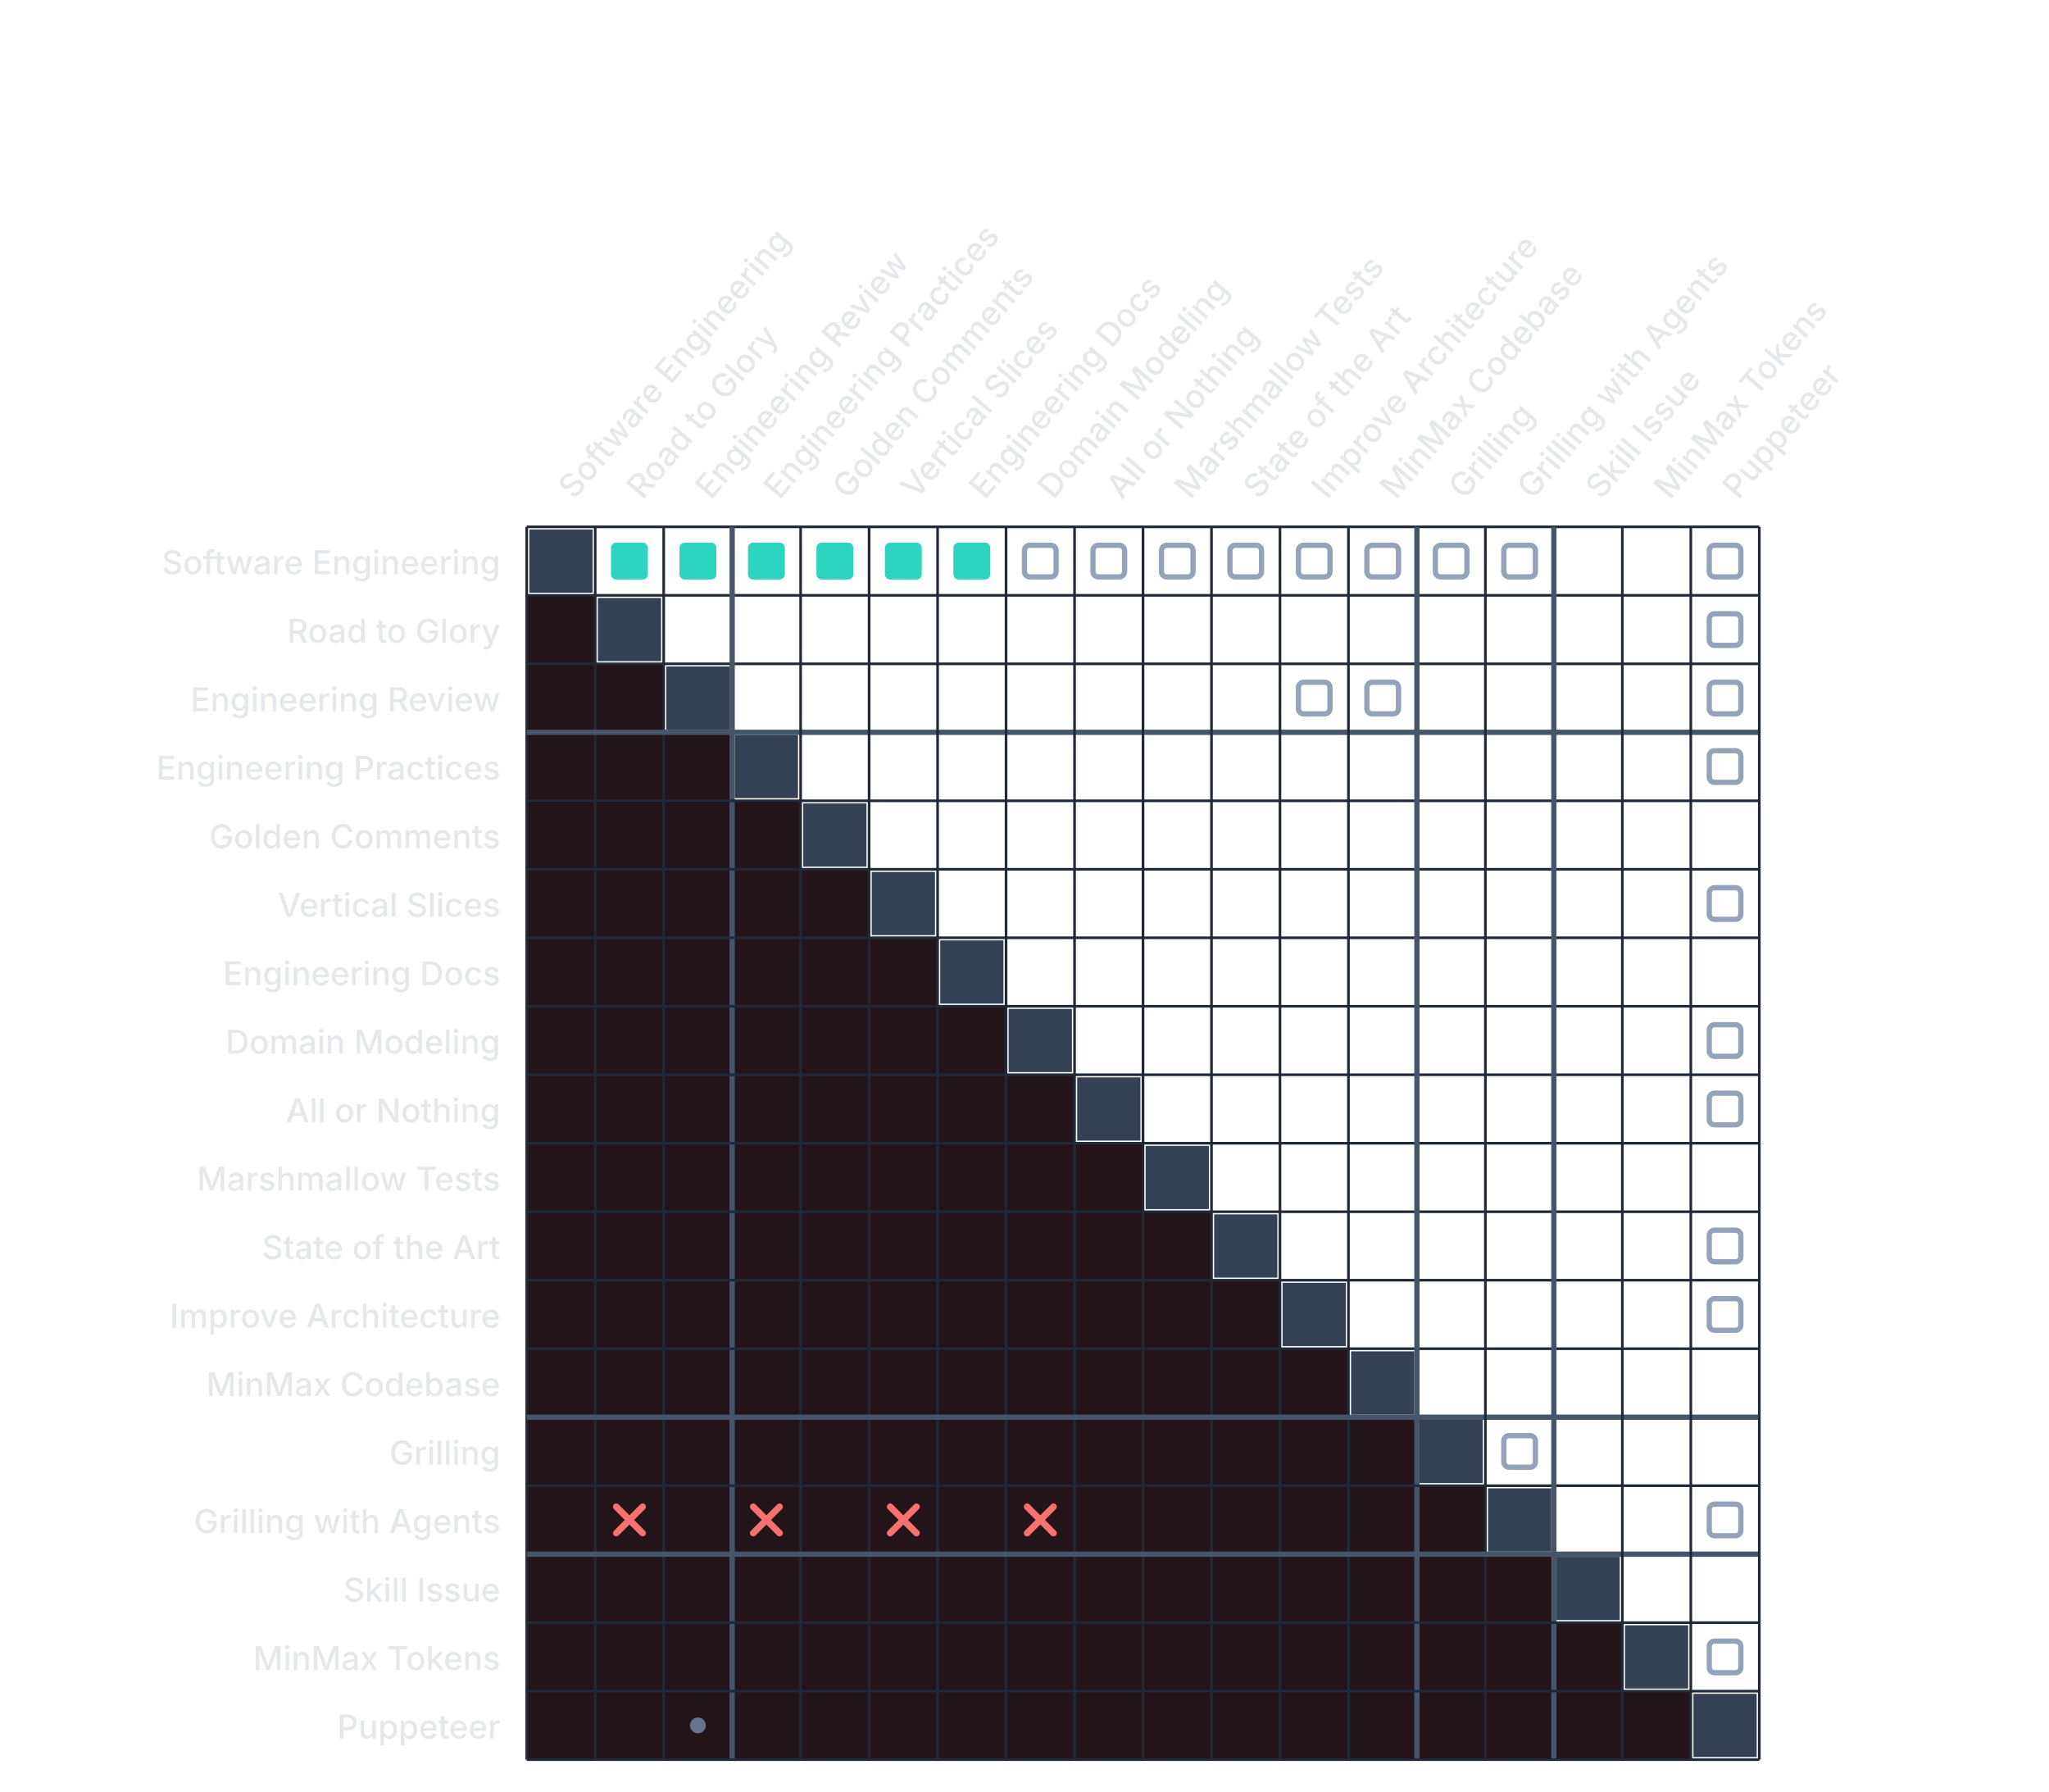
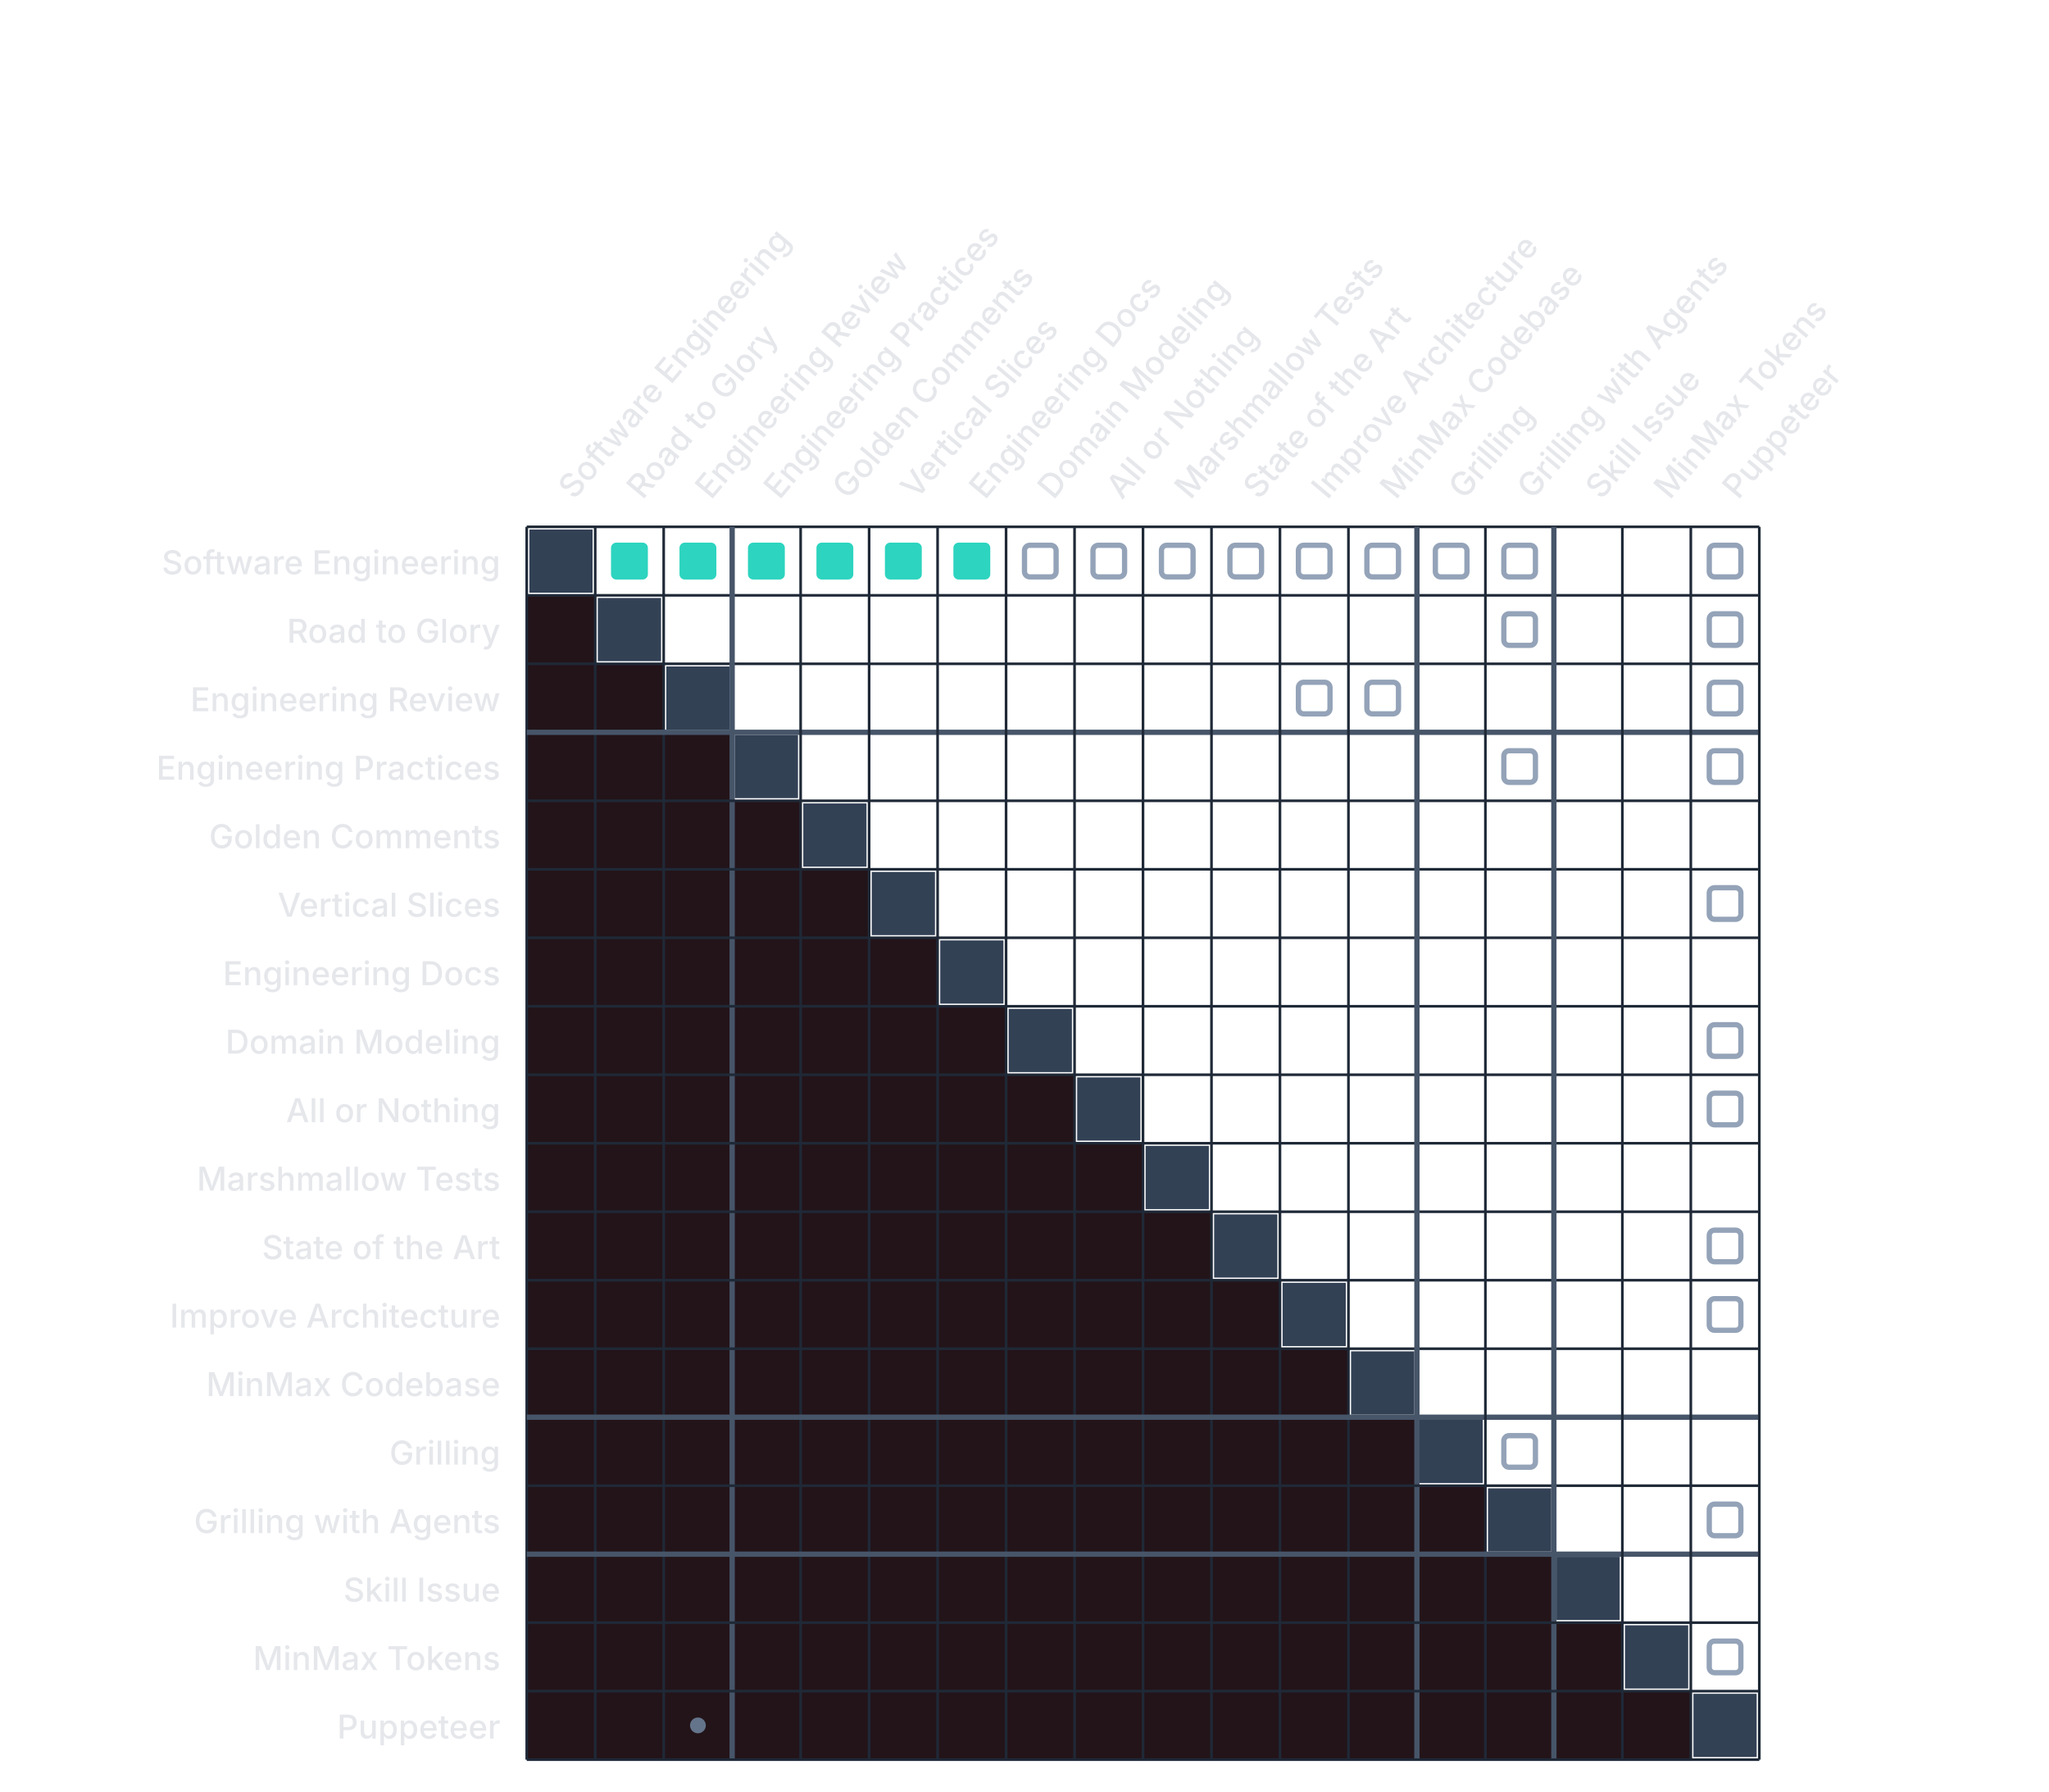
<svg xmlns="http://www.w3.org/2000/svg" viewBox="0 0 778 680" width="778" height="680" role="img" aria-labelledby="t d">
  <defs>
    <style>.l{font:500 12.5px system-ui,-apple-system,Segoe UI,sans-serif;fill:#e5e7eb}</style>
  </defs>
  <path d="M200 226 L200,226 226,226 L226,252 252,252 L252,278 278,278 L278,304 304,304 L304,330 330,330 L330,356 356,356 L356,382 382,382 L382,408 408,408 L408,434 434,434 L434,460 460,460 L460,486 486,486 L486,512 512,512 L512,538 538,538 L538,564 564,564 L564,590 590,590 L590,616 616,616 L616,642 642,642 L642,668 668,668 L200 668Z" fill="#231419" />
  <line x1="200" y1="200" x2="668" y2="200" stroke="#1f2937" stroke-width="1" />
  <line x1="200" y1="200" x2="200" y2="668" stroke="#1f2937" stroke-width="1" />
  <line x1="200" y1="226" x2="668" y2="226" stroke="#1f2937" stroke-width="1" />
  <line x1="226" y1="200" x2="226" y2="668" stroke="#1f2937" stroke-width="1" />
  <line x1="200" y1="252" x2="668" y2="252" stroke="#1f2937" stroke-width="1" />
  <line x1="252" y1="200" x2="252" y2="668" stroke="#1f2937" stroke-width="1" />
  <line x1="200" y1="278" x2="668" y2="278" stroke="#475569" stroke-width="2" />
  <line x1="278" y1="200" x2="278" y2="668" stroke="#475569" stroke-width="2" />
  <line x1="200" y1="304" x2="668" y2="304" stroke="#1f2937" stroke-width="1" />
  <line x1="304" y1="200" x2="304" y2="668" stroke="#1f2937" stroke-width="1" />
  <line x1="200" y1="330" x2="668" y2="330" stroke="#1f2937" stroke-width="1" />
  <line x1="330" y1="200" x2="330" y2="668" stroke="#1f2937" stroke-width="1" />
  <line x1="200" y1="356" x2="668" y2="356" stroke="#1f2937" stroke-width="1" />
  <line x1="356" y1="200" x2="356" y2="668" stroke="#1f2937" stroke-width="1" />
  <line x1="200" y1="382" x2="668" y2="382" stroke="#1f2937" stroke-width="1" />
  <line x1="382" y1="200" x2="382" y2="668" stroke="#1f2937" stroke-width="1" />
  <line x1="200" y1="408" x2="668" y2="408" stroke="#1f2937" stroke-width="1" />
  <line x1="408" y1="200" x2="408" y2="668" stroke="#1f2937" stroke-width="1" />
  <line x1="200" y1="434" x2="668" y2="434" stroke="#1f2937" stroke-width="1" />
  <line x1="434" y1="200" x2="434" y2="668" stroke="#1f2937" stroke-width="1" />
  <line x1="200" y1="460" x2="668" y2="460" stroke="#1f2937" stroke-width="1" />
  <line x1="460" y1="200" x2="460" y2="668" stroke="#1f2937" stroke-width="1" />
  <line x1="200" y1="486" x2="668" y2="486" stroke="#1f2937" stroke-width="1" />
  <line x1="486" y1="200" x2="486" y2="668" stroke="#1f2937" stroke-width="1" />
  <line x1="200" y1="512" x2="668" y2="512" stroke="#1f2937" stroke-width="1" />
  <line x1="512" y1="200" x2="512" y2="668" stroke="#1f2937" stroke-width="1" />
  <line x1="200" y1="538" x2="668" y2="538" stroke="#475569" stroke-width="2" />
  <line x1="538" y1="200" x2="538" y2="668" stroke="#475569" stroke-width="2" />
  <line x1="200" y1="564" x2="668" y2="564" stroke="#1f2937" stroke-width="1" />
  <line x1="564" y1="200" x2="564" y2="668" stroke="#1f2937" stroke-width="1" />
  <line x1="200" y1="590" x2="668" y2="590" stroke="#475569" stroke-width="2" />
  <line x1="590" y1="200" x2="590" y2="668" stroke="#475569" stroke-width="2" />
  <line x1="200" y1="616" x2="668" y2="616" stroke="#1f2937" stroke-width="1" />
  <line x1="616" y1="200" x2="616" y2="668" stroke="#1f2937" stroke-width="1" />
  <line x1="200" y1="642" x2="668" y2="642" stroke="#1f2937" stroke-width="1" />
  <line x1="642" y1="200" x2="642" y2="668" stroke="#1f2937" stroke-width="1" />
  <line x1="200" y1="668" x2="668" y2="668" stroke="#1f2937" stroke-width="1" />
  <line x1="668" y1="200" x2="668" y2="668" stroke="#1f2937" stroke-width="1" />
  <rect x="201" y="201" width="24" height="24" fill="#334155" />
  <rect x="227" y="227" width="24" height="24" fill="#334155" />
  <rect x="253" y="253" width="24" height="24" fill="#334155" />
  <rect x="279" y="279" width="24" height="24" fill="#334155" />
  <rect x="305" y="305" width="24" height="24" fill="#334155" />
  <rect x="331" y="331" width="24" height="24" fill="#334155" />
  <rect x="357" y="357" width="24" height="24" fill="#334155" />
  <rect x="383" y="383" width="24" height="24" fill="#334155" />
  <rect x="409" y="409" width="24" height="24" fill="#334155" />
  <rect x="435" y="435" width="24" height="24" fill="#334155" />
  <rect x="461" y="461" width="24" height="24" fill="#334155" />
  <rect x="487" y="487" width="24" height="24" fill="#334155" />
  <rect x="513" y="513" width="24" height="24" fill="#334155" />
  <rect x="539" y="539" width="24" height="24" fill="#334155" />
  <rect x="565" y="565" width="24" height="24" fill="#334155" />
  <rect x="591" y="591" width="24" height="24" fill="#334155" />
  <rect x="617" y="617" width="24" height="24" fill="#334155" />
  <rect x="643" y="643" width="24" height="24" fill="#334155" />
  <text x="190" y="218.0" text-anchor="end" class="l">Software Engineering</text>
  <text x="218.0" y="190" transform="rotate(-50 218.0 190)" class="l">Software Engineering</text>
  <text x="190" y="244.0" text-anchor="end" class="l">Road to Glory</text>
  <text x="244.0" y="190" transform="rotate(-50 244.0 190)" class="l">Road to Glory</text>
  <text x="190" y="270.0" text-anchor="end" class="l">Engineering Review</text>
  <text x="270.0" y="190" transform="rotate(-50 270.0 190)" class="l">Engineering Review</text>
  <text x="190" y="296.0" text-anchor="end" class="l">Engineering Practices</text>
  <text x="296.0" y="190" transform="rotate(-50 296.0 190)" class="l">Engineering Practices</text>
  <text x="190" y="322.0" text-anchor="end" class="l">Golden Comments</text>
  <text x="322.0" y="190" transform="rotate(-50 322.0 190)" class="l">Golden Comments</text>
  <text x="190" y="348.0" text-anchor="end" class="l">Vertical Slices</text>
  <text x="348.0" y="190" transform="rotate(-50 348.0 190)" class="l">Vertical Slices</text>
  <text x="190" y="374.0" text-anchor="end" class="l">Engineering Docs</text>
  <text x="374.0" y="190" transform="rotate(-50 374.0 190)" class="l">Engineering Docs</text>
  <text x="190" y="400.0" text-anchor="end" class="l">Domain Modeling</text>
  <text x="400.0" y="190" transform="rotate(-50 400.0 190)" class="l">Domain Modeling</text>
  <text x="190" y="426.0" text-anchor="end" class="l">All or Nothing</text>
  <text x="426.0" y="190" transform="rotate(-50 426.0 190)" class="l">All or Nothing</text>
  <text x="190" y="452.0" text-anchor="end" class="l">Marshmallow Tests</text>
  <text x="452.0" y="190" transform="rotate(-50 452.0 190)" class="l">Marshmallow Tests</text>
  <text x="190" y="478.0" text-anchor="end" class="l">State of the Art</text>
  <text x="478.0" y="190" transform="rotate(-50 478.0 190)" class="l">State of the Art</text>
  <text x="190" y="504.0" text-anchor="end" class="l">Improve Architecture</text>
  <text x="504.0" y="190" transform="rotate(-50 504.0 190)" class="l">Improve Architecture</text>
  <text x="190" y="530.0" text-anchor="end" class="l">MinMax Codebase</text>
  <text x="530.0" y="190" transform="rotate(-50 530.0 190)" class="l">MinMax Codebase</text>
  <text x="190" y="556.0" text-anchor="end" class="l">Grilling</text>
  <text x="556.0" y="190" transform="rotate(-50 556.0 190)" class="l">Grilling</text>
  <text x="190" y="582.0" text-anchor="end" class="l">Grilling with Agents</text>
  <text x="582.0" y="190" transform="rotate(-50 582.0 190)" class="l">Grilling with Agents</text>
  <text x="190" y="608.0" text-anchor="end" class="l">Skill Issue</text>
  <text x="608.0" y="190" transform="rotate(-50 608.0 190)" class="l">Skill Issue</text>
  <text x="190" y="634.0" text-anchor="end" class="l">MinMax Tokens</text>
  <text x="634.0" y="190" transform="rotate(-50 634.0 190)" class="l">MinMax Tokens</text>
  <text x="190" y="660.0" text-anchor="end" class="l">Puppeteer</text>
  <text x="660.0" y="190" transform="rotate(-50 660.0 190)" class="l">Puppeteer</text>
  <rect x="284" y="206" width="14" height="14" rx="2" fill="#2dd4bf" />
  <rect x="336" y="206" width="14" height="14" rx="2" fill="#2dd4bf" />
  <rect x="310" y="206" width="14" height="14" rx="2" fill="#2dd4bf" />
  <rect x="362" y="206" width="14" height="14" rx="2" fill="#2dd4bf" />
  <rect x="258" y="206" width="14" height="14" rx="2" fill="#2dd4bf" />
  <rect x="232" y="206" width="14" height="14" rx="2" fill="#2dd4bf" />
  <rect x="441" y="207" width="12" height="12" rx="2" fill="none" stroke="#94a3b8" stroke-width="2" />
  <rect x="389" y="207" width="12" height="12" rx="2" fill="none" stroke="#94a3b8" stroke-width="2" />
  <rect x="415" y="207" width="12" height="12" rx="2" fill="none" stroke="#94a3b8" stroke-width="2" />
  <rect x="493" y="207" width="12" height="12" rx="2" fill="none" stroke="#94a3b8" stroke-width="2" />
  <rect x="571" y="207" width="12" height="12" rx="2" fill="none" stroke="#94a3b8" stroke-width="2" />
  <rect x="467" y="207" width="12" height="12" rx="2" fill="none" stroke="#94a3b8" stroke-width="2" />
  <rect x="519" y="207" width="12" height="12" rx="2" fill="none" stroke="#94a3b8" stroke-width="2" />
  <rect x="649" y="207" width="12" height="12" rx="2" fill="none" stroke="#94a3b8" stroke-width="2" />
  <rect x="545" y="207" width="12" height="12" rx="2" fill="none" stroke="#94a3b8" stroke-width="2" />
  <rect x="649" y="233" width="12" height="12" rx="2" fill="none" stroke="#94a3b8" stroke-width="2" />
+   <rect x="571" y="233" width="12" height="12" rx="2" fill="none" stroke="#94a3b8" stroke-width="2" />
  <rect x="493" y="259" width="12" height="12" rx="2" fill="none" stroke="#94a3b8" stroke-width="2" />
  <rect x="519" y="259" width="12" height="12" rx="2" fill="none" stroke="#94a3b8" stroke-width="2" />
  <rect x="649" y="259" width="12" height="12" rx="2" fill="none" stroke="#94a3b8" stroke-width="2" />
  <rect x="649" y="285" width="12" height="12" rx="2" fill="none" stroke="#94a3b8" stroke-width="2" />
+   <rect x="571" y="285" width="12" height="12" rx="2" fill="none" stroke="#94a3b8" stroke-width="2" />
  <rect x="649" y="337" width="12" height="12" rx="2" fill="none" stroke="#94a3b8" stroke-width="2" />
  <rect x="649" y="389" width="12" height="12" rx="2" fill="none" stroke="#94a3b8" stroke-width="2" />
  <rect x="649" y="415" width="12" height="12" rx="2" fill="none" stroke="#94a3b8" stroke-width="2" />
  <rect x="649" y="467" width="12" height="12" rx="2" fill="none" stroke="#94a3b8" stroke-width="2" />
  <rect x="649" y="493" width="12" height="12" rx="2" fill="none" stroke="#94a3b8" stroke-width="2" />
  <rect x="571" y="545" width="12" height="12" rx="2" fill="none" stroke="#94a3b8" stroke-width="2" />
-   <path d="M234 572L244 582M244 572L234 582" stroke="#f87171" stroke-width="2.5" stroke-linecap="round" />
-   <path d="M286 572L296 582M296 572L286 582" stroke="#f87171" stroke-width="2.5" stroke-linecap="round" />
-   <path d="M390 572L400 582M400 572L390 582" stroke="#f87171" stroke-width="2.5" stroke-linecap="round" />
-   <path d="M338 572L348 582M348 572L338 582" stroke="#f87171" stroke-width="2.5" stroke-linecap="round" />
  <rect x="649" y="571" width="12" height="12" rx="2" fill="none" stroke="#94a3b8" stroke-width="2" />
  <rect x="649" y="623" width="12" height="12" rx="2" fill="none" stroke="#94a3b8" stroke-width="2" />
  <circle cx="265.0" cy="655.0" r="3" fill="#64748b" />
</svg>
